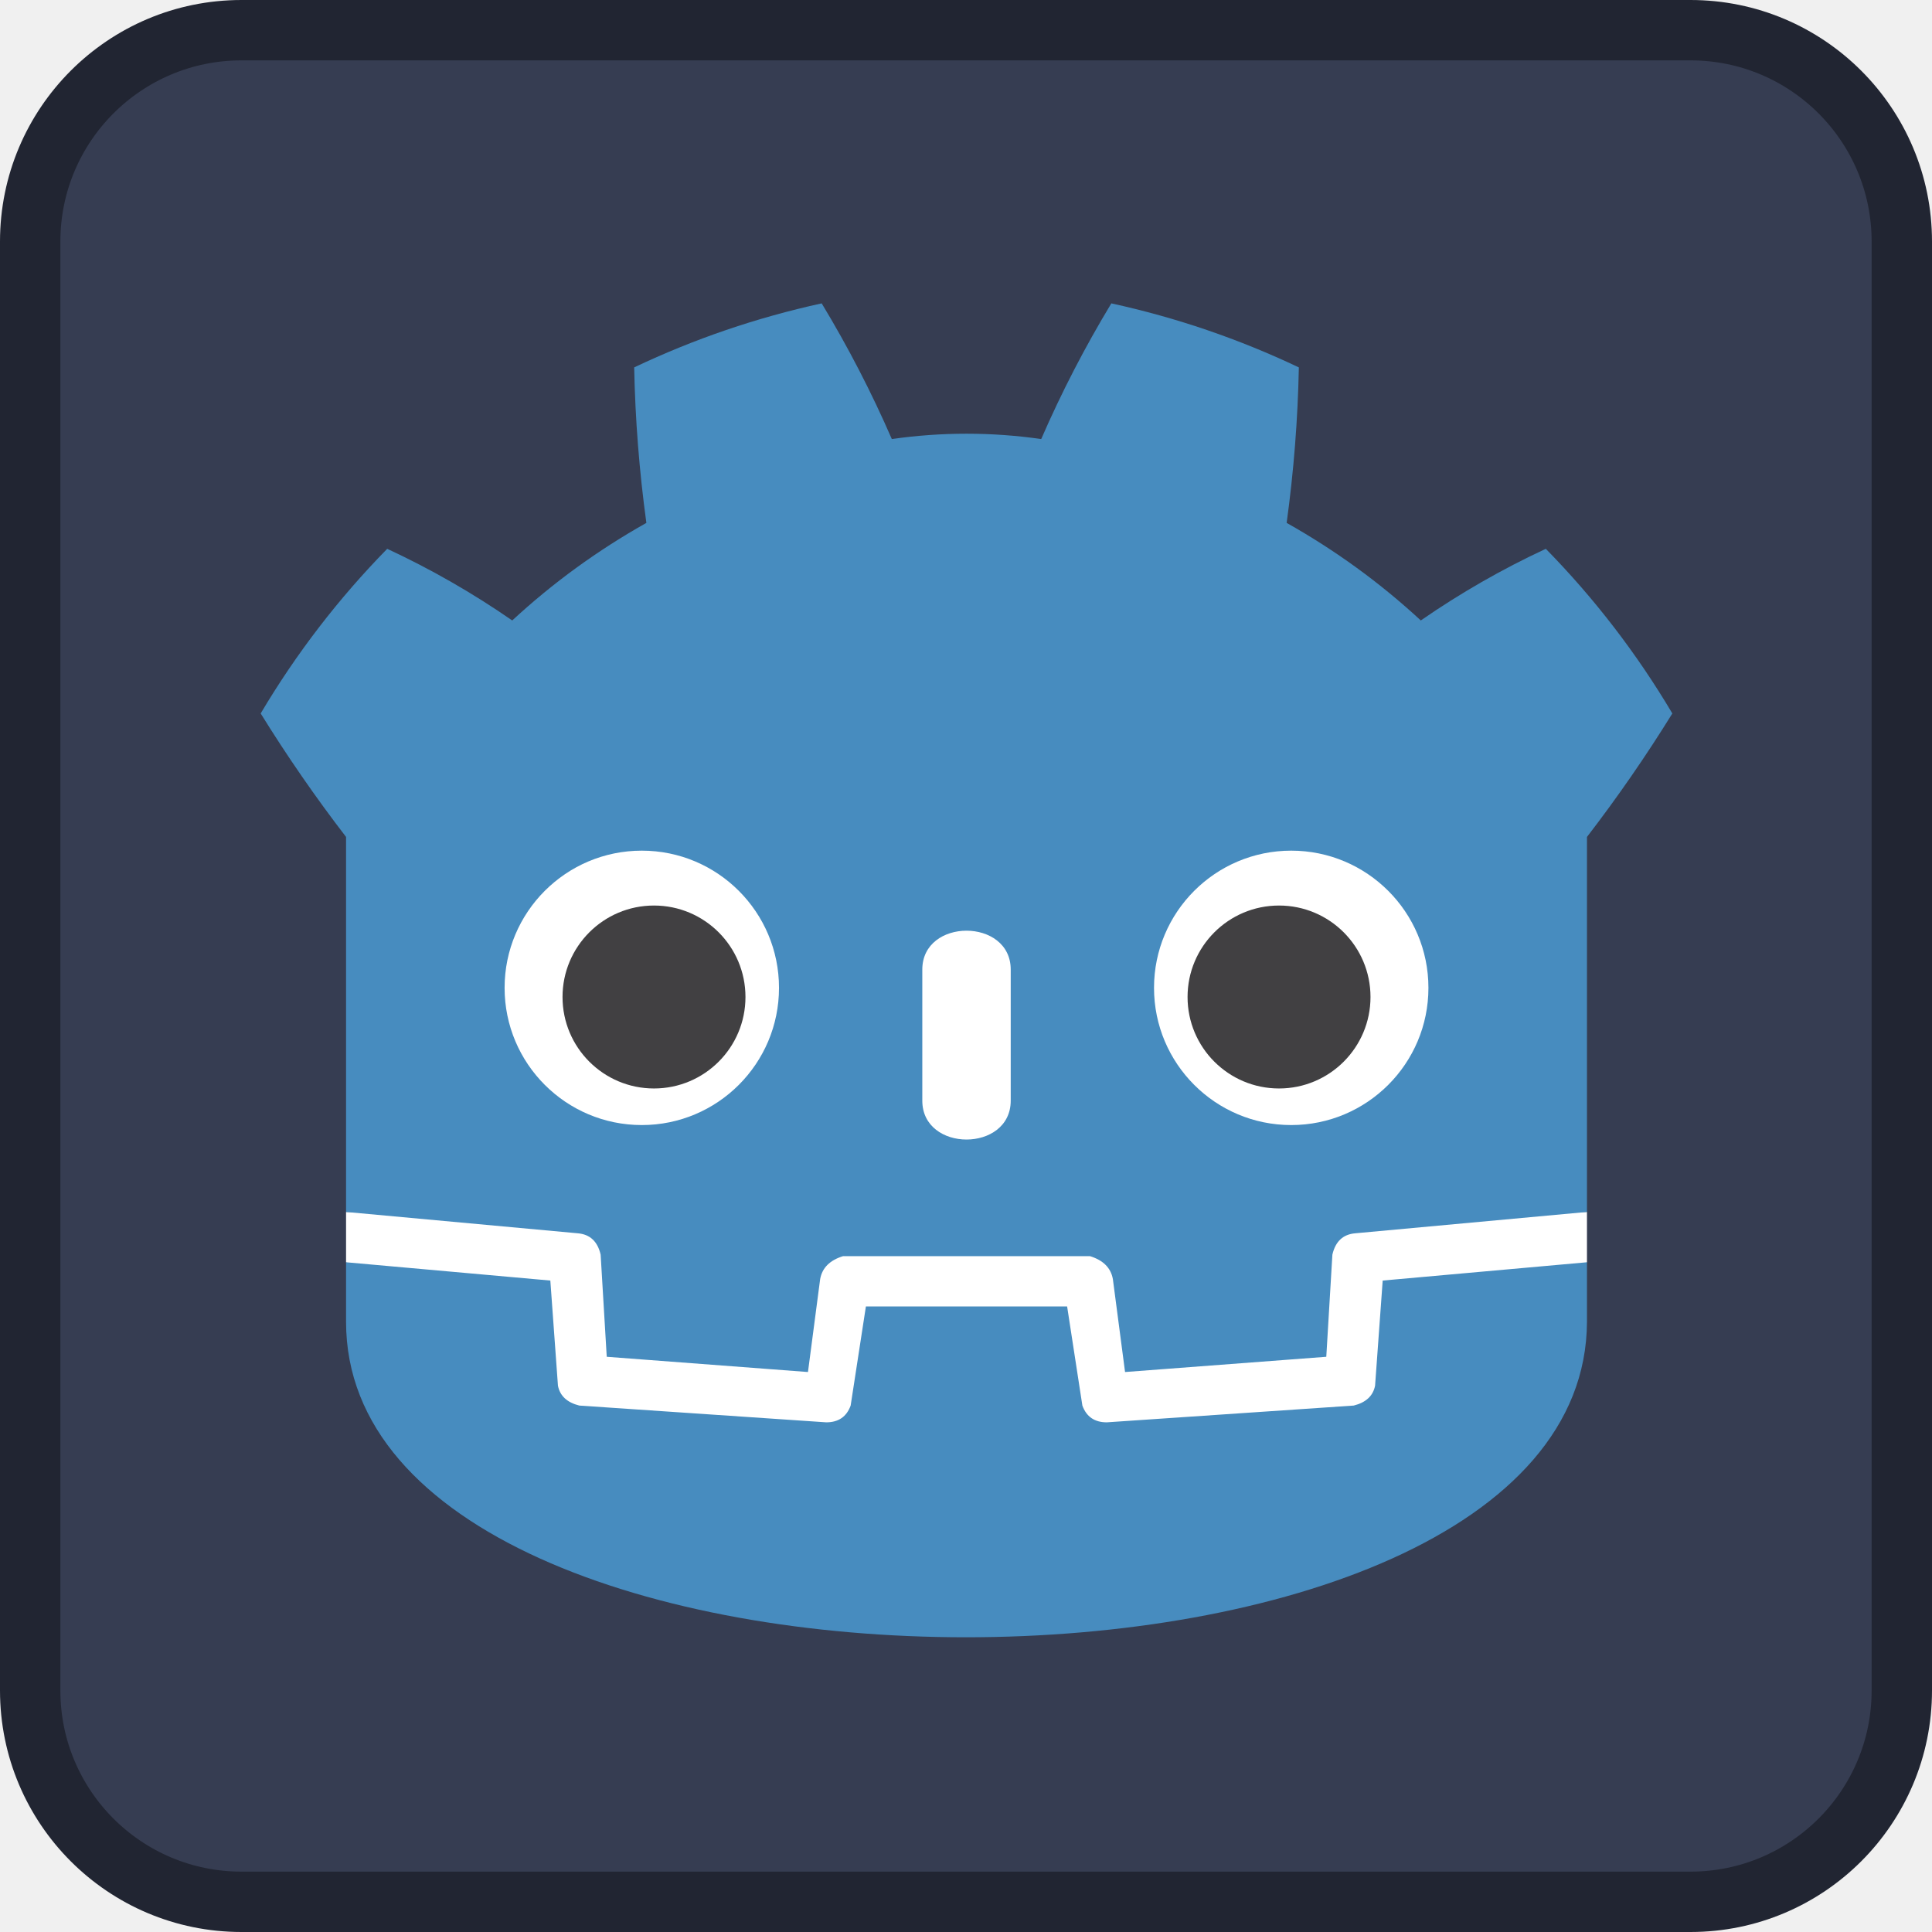
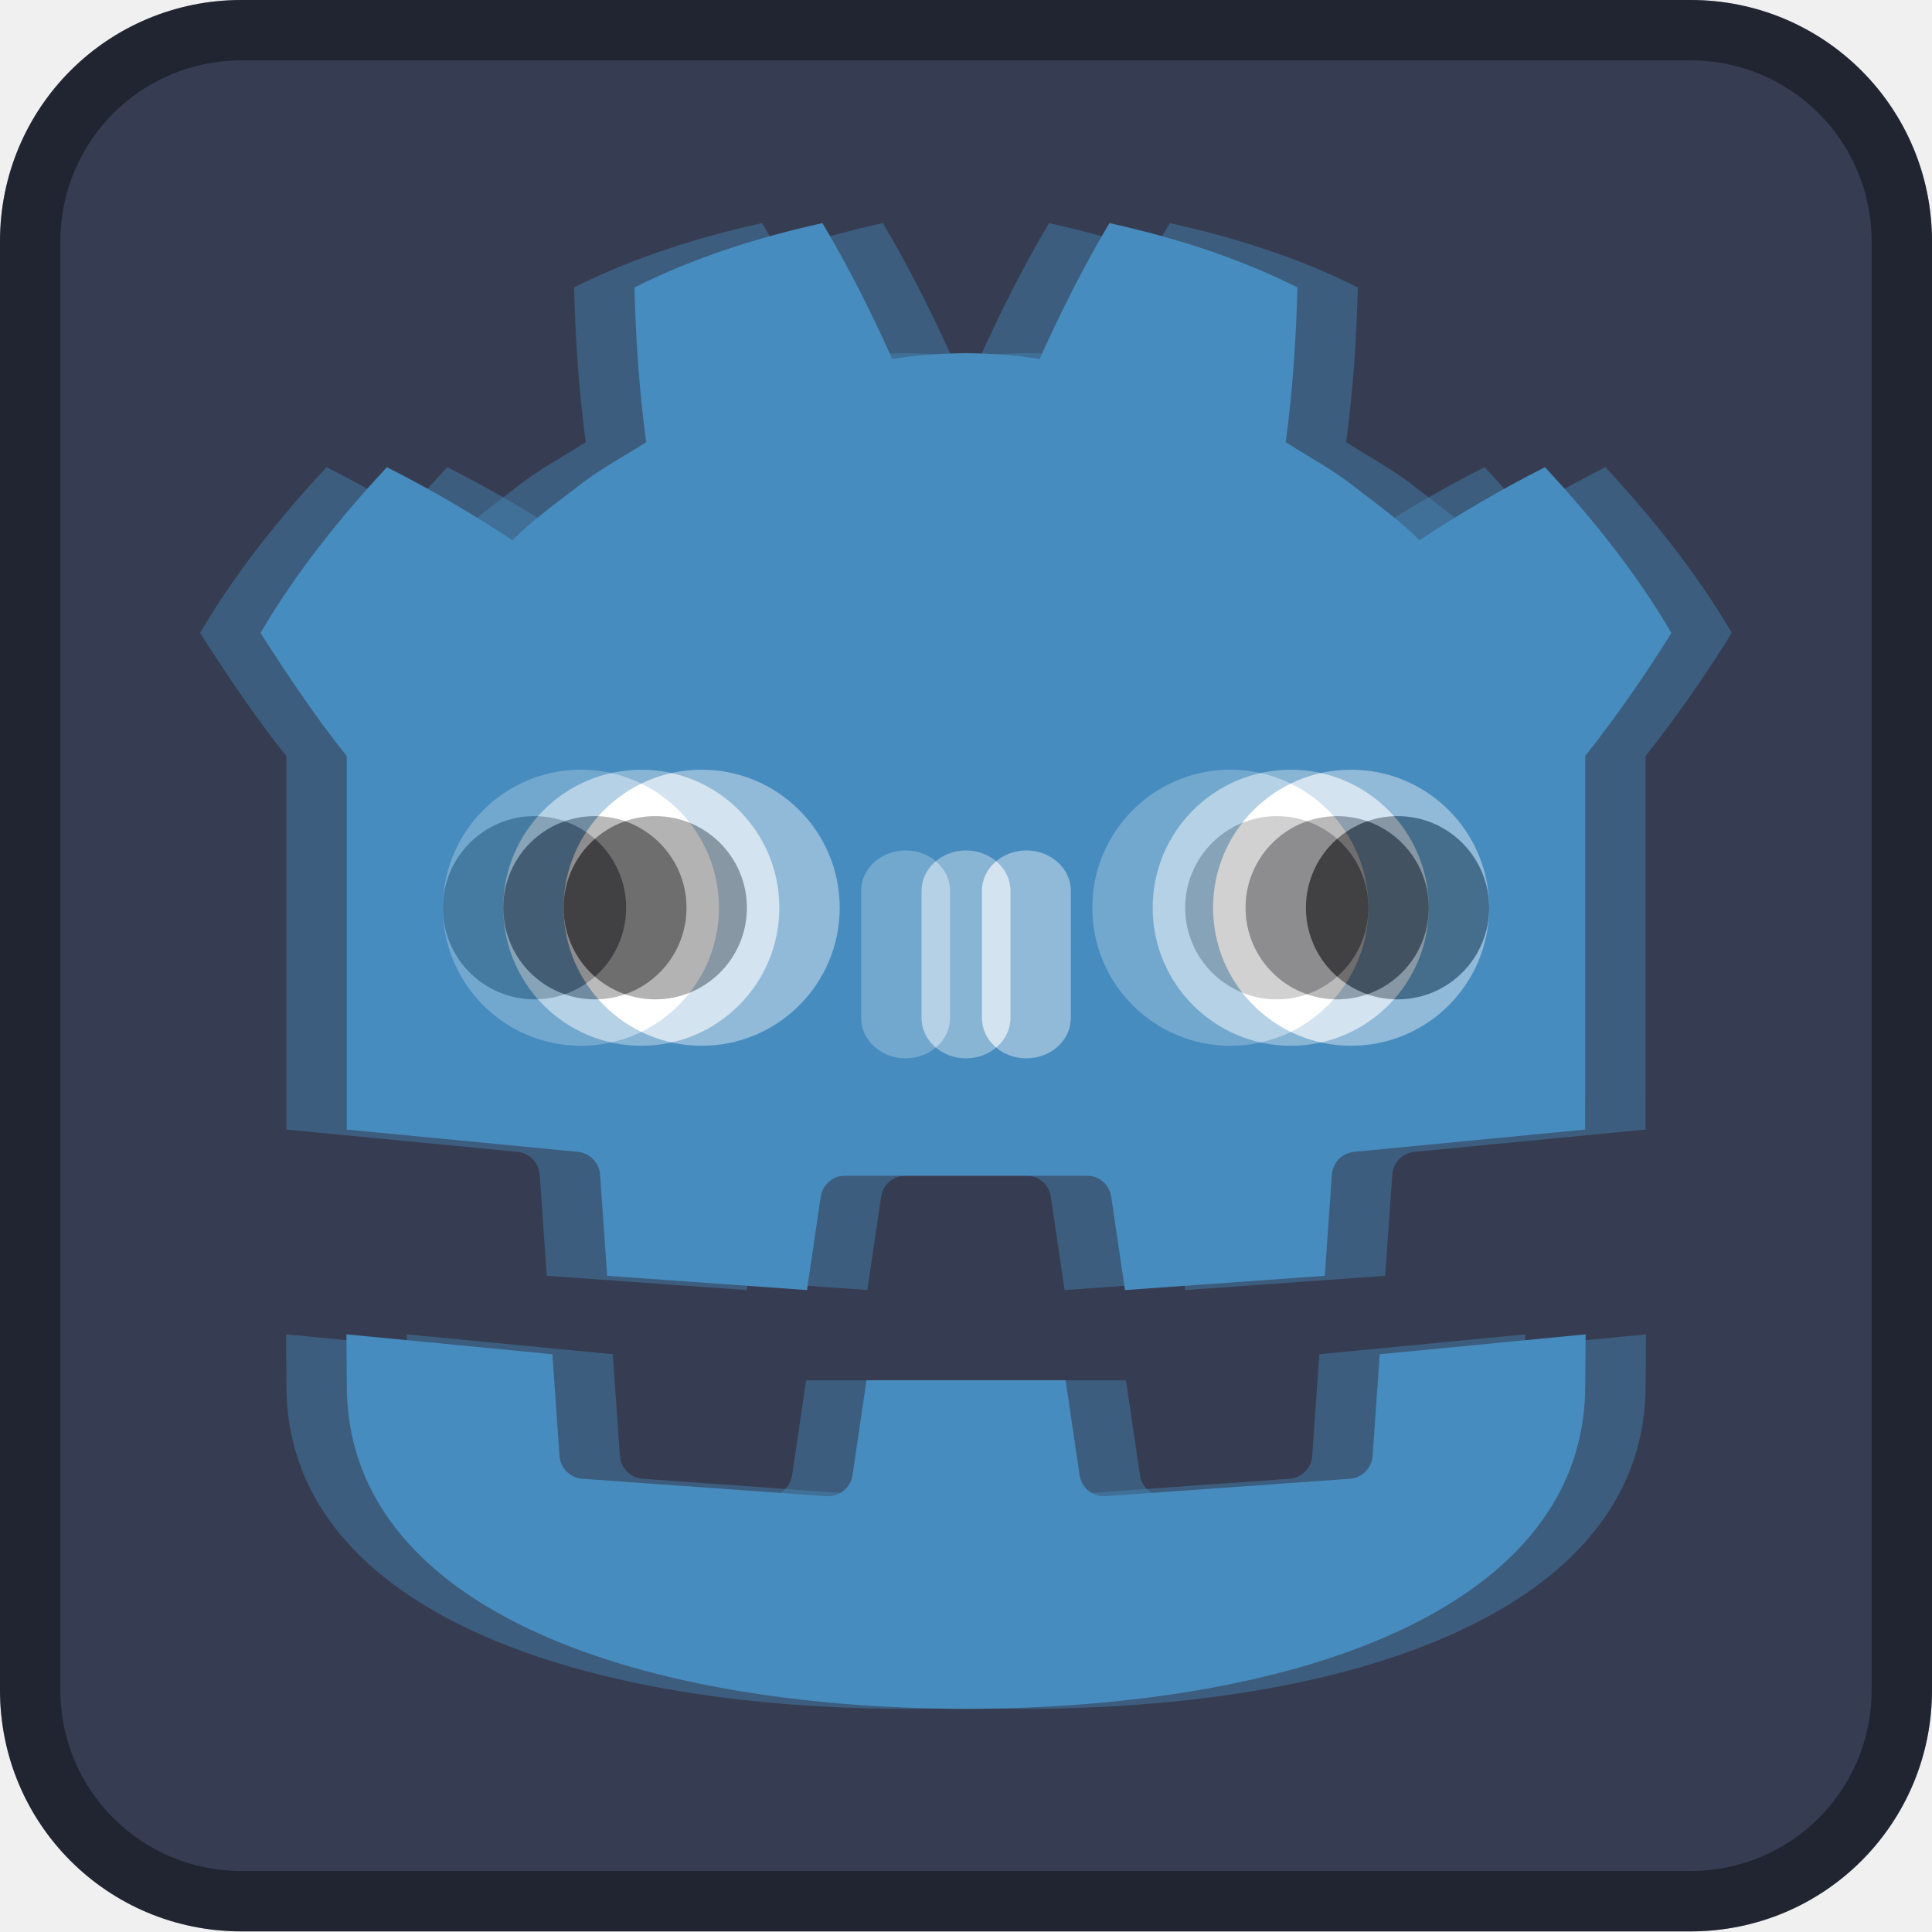
- <svg xmlns="http://www.w3.org/2000/svg" width="128" height="128">
-   <rect width="124" height="124" x="2" y="2" fill="#363d52" stroke="#212532" stroke-width="4" rx="14" />
-   <g fill="#fff" transform="translate(12.322 12.322)scale(.101)">
-     <path d="M105 673v33q407 354 814 0v-33z" />
-     <path fill="#478cbf" d="m105 673 152 14q12 1 15 14l4 67 132 10 8-61q2-11 15-15h162q13 4 15 15l8 61 132-10 4-67q3-13 15-14l152-14V427q30-39 56-81-35-59-83-108-43 20-82 47-40-37-88-64 7-51 8-102-59-28-123-42-26 43-46 89-49-7-98 0-20-46-46-89-64 14-123 42 1 51 8 102-48 27-88 64-39-27-82-47-48 49-83 108 26 42 56 81zm0 33v39c0 276 813 276 814 0v-39l-134 12-5 69q-2 10-14 13l-162 11q-12 0-16-11l-10-65H446l-10 65q-4 11-16 11l-162-11q-12-3-14-13l-5-69z" />
-     <path d="M483 600c0 34 58 34 58 0v-86c0-34-58-34-58 0z" />
-     <circle cx="725" cy="526" r="90" />
-     <circle cx="299" cy="526" r="90" />
+ <svg xmlns="http://www.w3.org/2000/svg" height="128" width="128">
+   <g transform="translate(151.6511 37.0396)">
+     <path d="m-135.651-37.04c-8.86 0-16 7.13-16 15.99v95.98c0 8.86 7.13 15.99 16 15.99h96c8.86 0 16-7.13 16-15.99v-95.98c0-8.85-7.14-15.99-16-15.99z" fill="#363d52" />
+     <path d="m-135.651-37.04c-8.86 0-16 7.13-16 15.99v95.98c0 8.86 7.13 15.99 16 15.99h96c8.86 0 16-7.13 16-15.99v-95.98c0-8.85-7.14-15.99-16-15.99zm0 4h96c6.64 0 12 5.35 12 11.99v95.98c0 6.64-5.35 11.99-12 11.99h-96c-6.64 0-12-5.35-12-11.99v-95.98c0-6.64 5.36-11.99 12-11.99z" fill-opacity=".4" />
  </g>
-   <g fill="#414042" transform="translate(12.322 12.322)scale(.101)">
-     <circle cx="307" cy="532" r="60" />
-     <circle cx="717" cy="532" r="60" />
+   <g stroke-width="4.163">
+     <g transform="translate(.000212 -5.143426)">
+       <path d="m22.972 55.231v19.923 2.53 2.303c.045 0.0.091.002.135.006l15.177 1.463c.795.077 1.418.717 1.473 1.513l.468 6.7 13.239.945.912-6.183c.118-.802.806-1.396 1.617-1.396h16.012c.811 0 1.498.594 1.616 1.396l.912 6.183 13.239-.945.468-6.7c.056-.797.678-1.436 1.473-1.513l15.171-1.463c.045-.004.09-.006.135-.006v-1.975l.006-.002v-22.779c2.137-2.69 4.161-5.658 5.711-8.155-2.369-4.034-5.273-7.638-8.376-10.978-2.878 1.449-5.674 3.09-8.314 4.836-1.321-1.313-2.809-2.388-4.271-3.51-1.436-1.154-3.055-1.999-4.59-2.985.457-3.403.683-6.754.774-10.251-3.961-1.993-8.184-3.315-12.457-4.264-1.706 2.867-3.266 5.971-4.624 9.006-1.611-.269-3.229-.369-4.85-.388v-.003c-.011 0-.022.003-.031.003-.01 0-.021-.003-.031-.003v.003c-1.624.019-3.241.119-4.852.388-1.358-3.035-2.917-6.139-4.625-9.006-4.27.949-8.494 2.271-12.455 4.264.091 3.497.317 6.848.775 10.251-1.538.985-3.154 1.831-4.591 2.985-1.46 1.123-2.95 2.197-4.272 3.51-2.64-1.746-5.435-3.388-8.314-4.836-3.103 3.34-6.005 6.944-8.375 10.978 1.863 2.924 3.861 5.863 5.711 8.155z" fill="#478cbf" />
+       <path d="m91.409 94.865-.47 6.735c-.057.812-.702 1.458-1.514 1.516l-16.166 1.153c-.039.003-.079.004-.118.004-.803 0-1.496-.59-1.615-1.396l-.927-6.287h-13.191l-.927 6.287c-.125.846-.881 1.455-1.733 1.392l-16.166-1.154c-.812-.058-1.457-.704-1.514-1.516l-.47-6.735-13.647-1.316c.006 1.467.025 3.073.025 3.393 0 14.413 18.284 21.341 41 21.421h.028.028c22.716-.08 40.994-7.007 40.994-21.421 0-.326.02-1.926.026-3.393z" fill="#478cbf" />
+       <path d="m51.632 65.281c0 5.053-4.094 9.147-9.146 9.147-5.049 0-9.145-4.094-9.145-9.147 0-5.05 4.096-9.142 9.145-9.142 5.052 0 9.146 4.092 9.146 9.142" fill="#fff" />
+       <path d="m45.483 65.285c0 3.352-2.717 6.069-6.071 6.069-3.353 0-6.071-2.717-6.071-6.069s2.718-6.071 6.071-6.071c3.354 0 6.071 2.719 6.071 6.071" fill="#414042" />
+       <path d="m63.999 75.26c-1.626 0-2.944-1.198-2.944-2.676v-8.42c0-1.476 1.318-2.676 2.944-2.676s2.947 1.2 2.947 2.676v8.42c0 1.477-1.321 2.676-2.947 2.676" fill="#fff" />
+       <path d="m76.369 65.281c0 5.053 4.094 9.147 9.147 9.147 5.049 0 9.144-4.094 9.144-9.147 0-5.05-4.095-9.142-9.144-9.142-5.053 0-9.147 4.092-9.147 9.142" fill="#fff" />
+       <path d="m82.521 65.285c0 3.352 2.716 6.069 6.068 6.069 3.355 0 6.071-2.717 6.071-6.069s-2.716-6.071-6.071-6.071c-3.352 0-6.068 2.719-6.068 6.071" fill="#414042" />
+     </g>
+     <g opacity=".4" transform="translate(-3.999707 -5.143426)">
+       <path d="m22.972 55.231v19.923 2.53 2.303c.045 0.0.091.002.135.006l15.177 1.463c.795.077 1.418.717 1.473 1.513l.468 6.7 13.239.945.912-6.183c.118-.802.806-1.396 1.617-1.396h16.012c.811 0 1.498.594 1.616 1.396l.912 6.183 13.239-.945.468-6.7c.056-.797.678-1.436 1.473-1.513l15.171-1.463c.045-.004.09-.006.135-.006v-1.975l.006-.002v-22.779c2.137-2.69 4.161-5.658 5.711-8.155-2.369-4.034-5.273-7.638-8.376-10.978-2.878 1.449-5.674 3.09-8.314 4.836-1.321-1.313-2.809-2.388-4.271-3.51-1.436-1.154-3.055-1.999-4.59-2.985.457-3.403.683-6.754.774-10.251-3.961-1.993-8.184-3.315-12.457-4.264-1.706 2.867-3.266 5.971-4.624 9.006-1.611-.269-3.229-.369-4.85-.388v-.003c-.011 0-.022.003-.031.003-.01 0-.021-.003-.031-.003v.003c-1.624.019-3.241.119-4.852.388-1.358-3.035-2.917-6.139-4.625-9.006-4.27.949-8.494 2.271-12.455 4.264.091 3.497.317 6.848.775 10.251-1.538.985-3.154 1.831-4.591 2.985-1.46 1.123-2.95 2.197-4.272 3.51-2.64-1.746-5.435-3.388-8.314-4.836-3.103 3.34-6.005 6.944-8.375 10.978 1.863 2.924 3.861 5.863 5.711 8.155z" fill="#478cbf" />
+       <path d="m91.409 94.865-.47 6.735c-.057.812-.702 1.458-1.514 1.516l-16.166 1.153c-.039.003-.079.004-.118.004-.803 0-1.496-.59-1.615-1.396l-.927-6.287h-13.191l-.927 6.287c-.125.846-.881 1.455-1.733 1.392l-16.166-1.154c-.812-.058-1.457-.704-1.514-1.516l-.47-6.735-13.647-1.316c.006 1.467.025 3.073.025 3.393 0 14.413 18.284 21.341 41 21.421h.028.028c22.716-.08 40.994-7.007 40.994-21.421 0-.326.02-1.926.026-3.393z" fill="#478cbf" />
+       <path d="m51.632 65.281c0 5.053-4.094 9.147-9.146 9.147-5.049 0-9.145-4.094-9.145-9.147 0-5.05 4.096-9.142 9.145-9.142 5.052 0 9.146 4.092 9.146 9.142" fill="#fff" />
+       <path d="m45.483 65.285c0 3.352-2.717 6.069-6.071 6.069-3.353 0-6.071-2.717-6.071-6.069s2.718-6.071 6.071-6.071c3.354 0 6.071 2.719 6.071 6.071" fill="#414042" />
+       <path d="m63.999 75.26c-1.626 0-2.944-1.198-2.944-2.676v-8.42c0-1.476 1.318-2.676 2.944-2.676s2.947 1.2 2.947 2.676v8.42c0 1.477-1.321 2.676-2.947 2.676" fill="#fff" />
+       <path d="m76.369 65.281c0 5.053 4.094 9.147 9.147 9.147 5.049 0 9.144-4.094 9.144-9.147 0-5.05-4.095-9.142-9.144-9.142-5.053 0-9.147 4.092-9.147 9.142" fill="#fff" />
+       <path d="m82.521 65.285c0 3.352 2.716 6.069 6.068 6.069 3.355 0 6.071-2.717 6.071-6.069s-2.716-6.071-6.071-6.071c-3.352 0-6.068 2.719-6.068 6.071" fill="#414042" />
+     </g>
+     <g opacity=".4" transform="translate(4.000293 -5.143426)">
+       <path d="m22.972 55.231v19.923 2.53 2.303c.045 0.0.091.002.135.006l15.177 1.463c.795.077 1.418.717 1.473 1.513l.468 6.7 13.239.945.912-6.183c.118-.802.806-1.396 1.617-1.396h16.012c.811 0 1.498.594 1.616 1.396l.912 6.183 13.239-.945.468-6.7c.056-.797.678-1.436 1.473-1.513l15.171-1.463c.045-.004.09-.006.135-.006v-1.975l.006-.002v-22.779c2.137-2.69 4.161-5.658 5.711-8.155-2.369-4.034-5.273-7.638-8.376-10.978-2.878 1.449-5.674 3.09-8.314 4.836-1.321-1.313-2.809-2.388-4.271-3.51-1.436-1.154-3.055-1.999-4.59-2.985.457-3.403.683-6.754.774-10.251-3.961-1.993-8.184-3.315-12.457-4.264-1.706 2.867-3.266 5.971-4.624 9.006-1.611-.269-3.229-.369-4.85-.388v-.003c-.011 0-.022.003-.031.003-.01 0-.021-.003-.031-.003v.003c-1.624.019-3.241.119-4.852.388-1.358-3.035-2.917-6.139-4.625-9.006-4.27.949-8.494 2.271-12.455 4.264.091 3.497.317 6.848.775 10.251-1.538.985-3.154 1.831-4.591 2.985-1.46 1.123-2.95 2.197-4.272 3.51-2.64-1.746-5.435-3.388-8.314-4.836-3.103 3.34-6.005 6.944-8.375 10.978 1.863 2.924 3.861 5.863 5.711 8.155z" fill="#478cbf" />
+       <path d="m91.409 94.865-.47 6.735c-.057.812-.702 1.458-1.514 1.516l-16.166 1.153c-.039.003-.079.004-.118.004-.803 0-1.496-.59-1.615-1.396l-.927-6.287h-13.191l-.927 6.287c-.125.846-.881 1.455-1.733 1.392l-16.166-1.154c-.812-.058-1.457-.704-1.514-1.516l-.47-6.735-13.647-1.316c.006 1.467.025 3.073.025 3.393 0 14.413 18.284 21.341 41 21.421h.028.028c22.716-.08 40.994-7.007 40.994-21.421 0-.326.02-1.926.026-3.393z" fill="#478cbf" />
+       <path d="m51.632 65.281c0 5.053-4.094 9.147-9.146 9.147-5.049 0-9.145-4.094-9.145-9.147 0-5.05 4.096-9.142 9.145-9.142 5.052 0 9.146 4.092 9.146 9.142" fill="#fff" />
+       <path d="m45.483 65.285c0 3.352-2.717 6.069-6.071 6.069-3.353 0-6.071-2.717-6.071-6.069s2.718-6.071 6.071-6.071c3.354 0 6.071 2.719 6.071 6.071" fill="#414042" />
+       <path d="m63.999 75.26c-1.626 0-2.944-1.198-2.944-2.676v-8.42c0-1.476 1.318-2.676 2.944-2.676s2.947 1.2 2.947 2.676v8.42c0 1.477-1.321 2.676-2.947 2.676" fill="#fff" />
+       <path d="m76.369 65.281c0 5.053 4.094 9.147 9.147 9.147 5.049 0 9.144-4.094 9.144-9.147 0-5.05-4.095-9.142-9.144-9.142-5.053 0-9.147 4.092-9.147 9.142" fill="#fff" />
+       <path d="m82.521 65.285c0 3.352 2.716 6.069 6.068 6.069 3.355 0 6.071-2.717 6.071-6.069s-2.716-6.071-6.071-6.071c-3.352 0-6.068 2.719-6.068 6.071" fill="#414042" />
+     </g>
  </g>
</svg>
